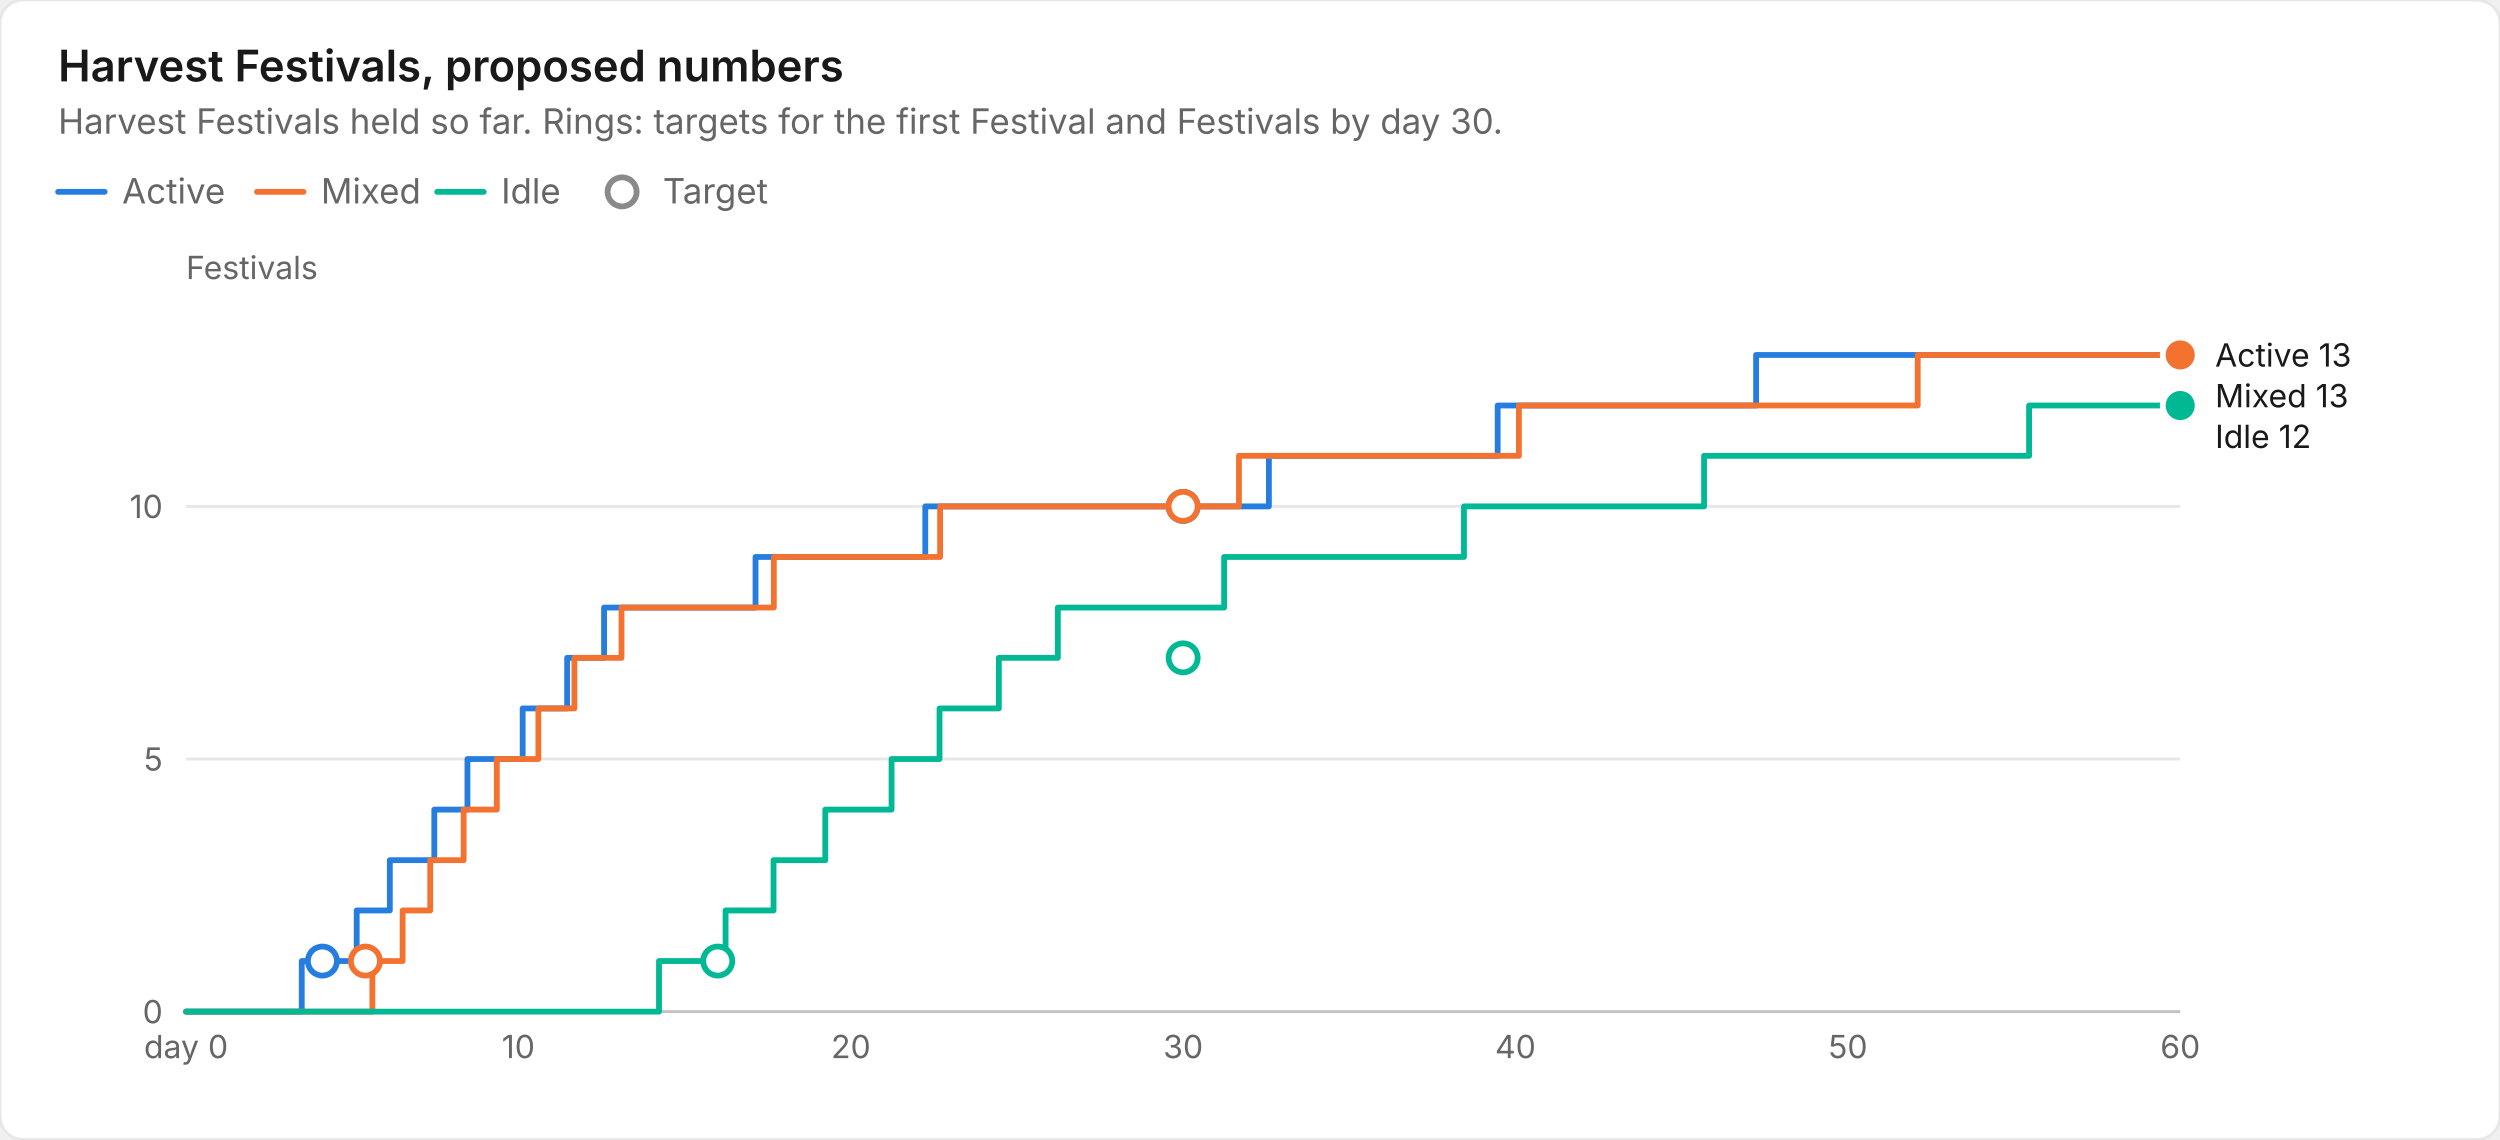
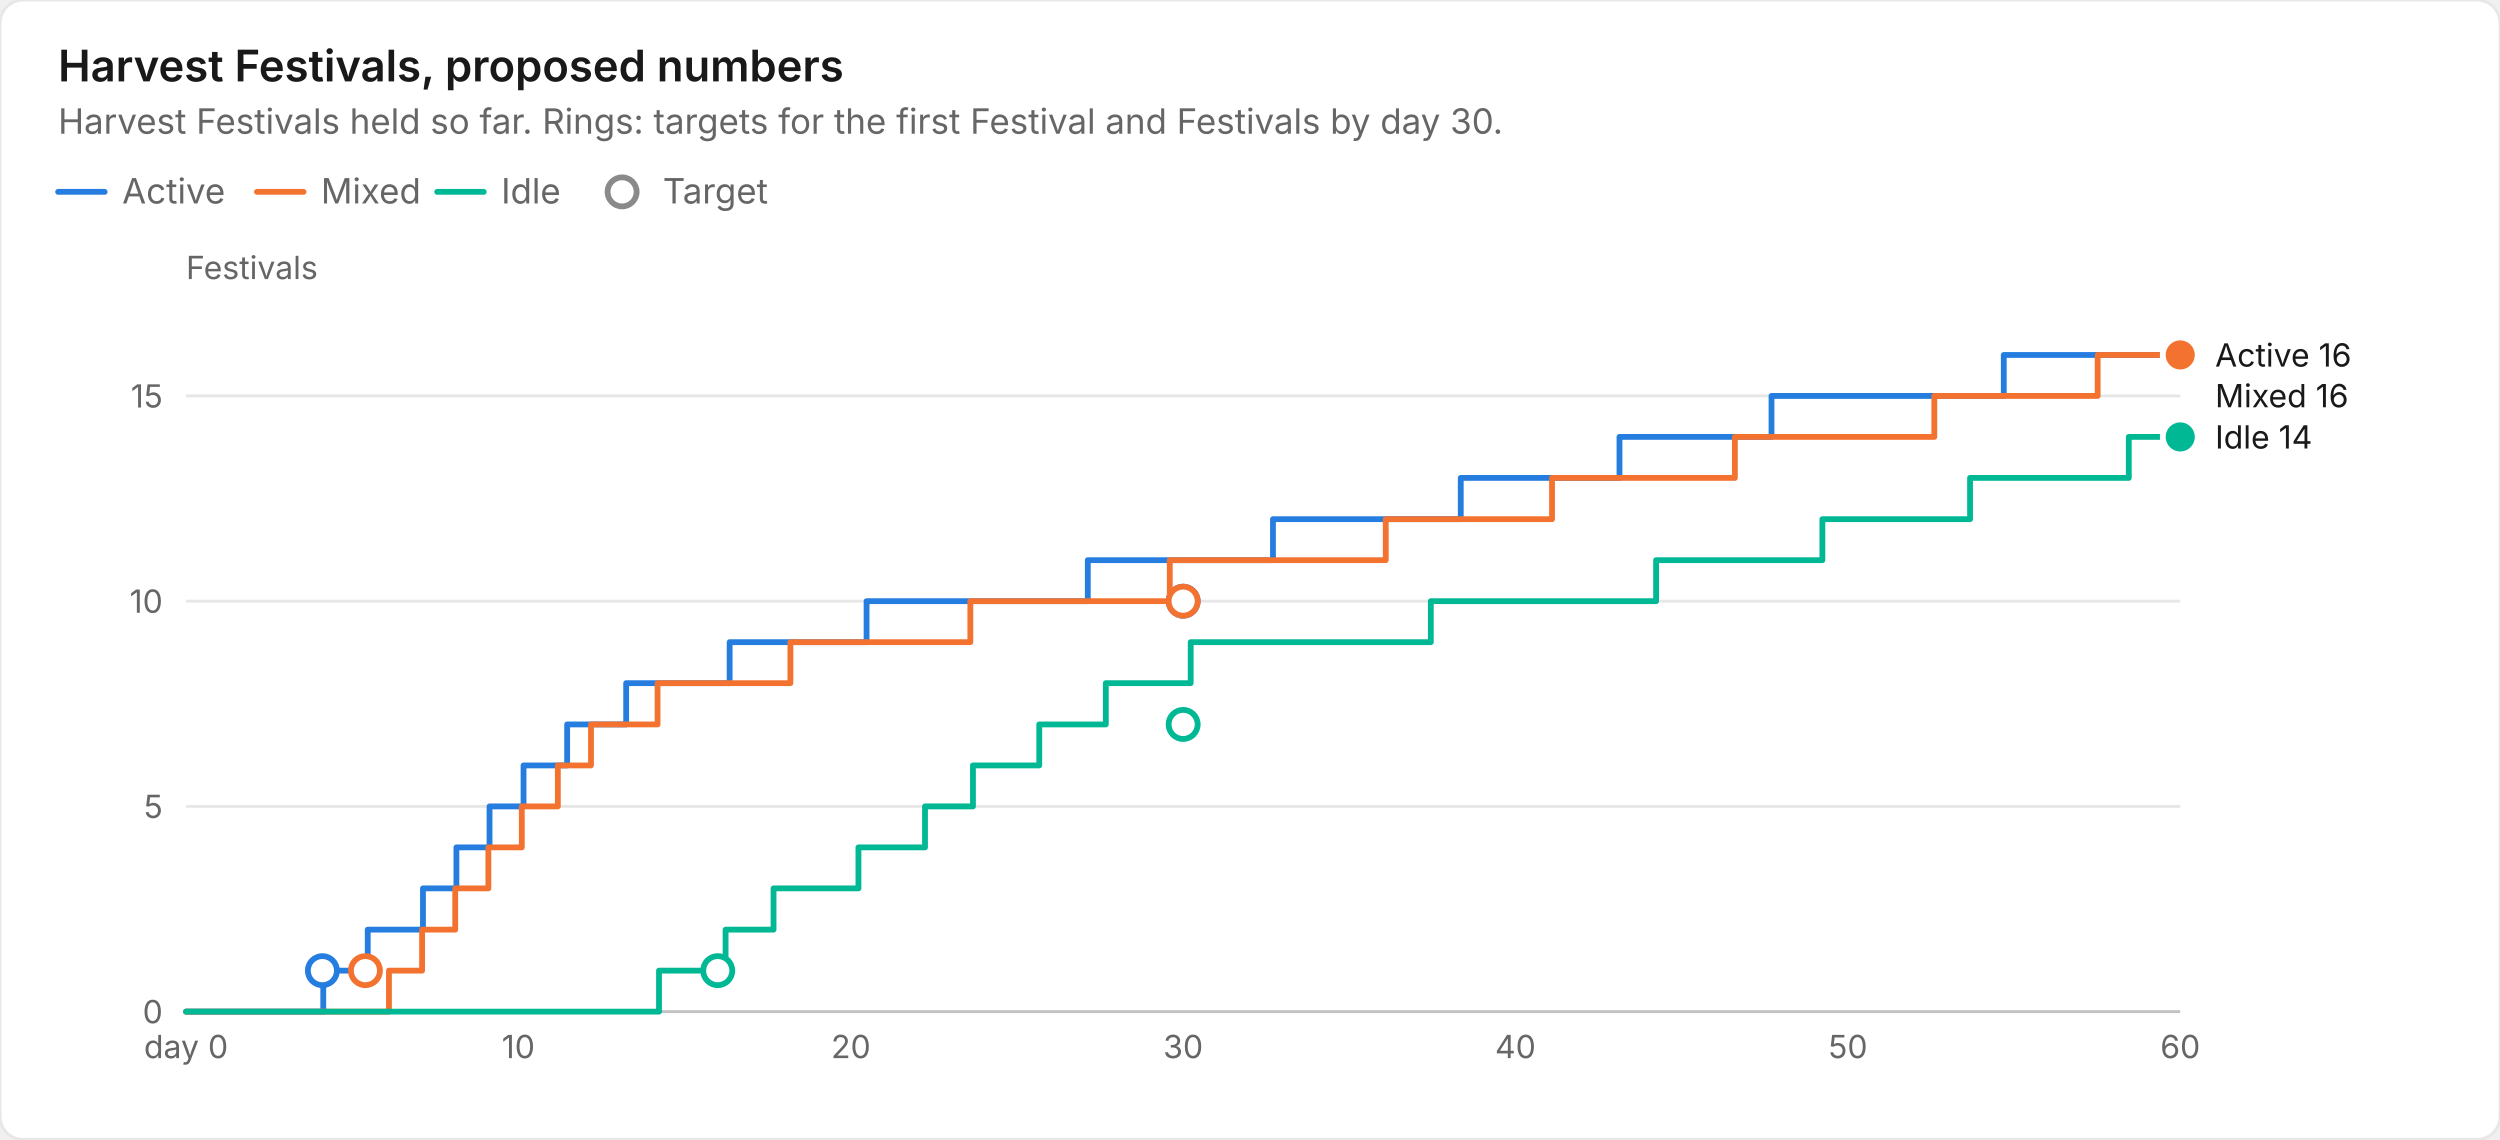
<svg xmlns="http://www.w3.org/2000/svg" viewBox="0 0 860 392" width="860" height="392" font-family="system-ui, -apple-system, &quot;Segoe UI&quot;, sans-serif" role="img">
  <rect width="860" height="392" rx="8" fill="#ffffff" stroke="#e7e7e7" />
  <text x="20" y="28" font-size="15" fill="#191919" text-anchor="start" font-weight="600">Harvest Festivals, proposed numbers</text>
  <text x="20" y="46" font-size="12" fill="#666666" text-anchor="start">Harvest Festivals held so far. Rings: targets for the first Festival and Festivals by day 30.</text>
  <line x1="20" y1="66" x2="36" y2="66" stroke="#257de0" stroke-width="2" stroke-linecap="round" />
  <text x="42" y="70" font-size="12" fill="#666666" text-anchor="start">Active</text>
  <line x1="88.4" y1="66" x2="104.4" y2="66" stroke="#f47230" stroke-width="2" stroke-linecap="round" />
  <text x="110.4" y="70" font-size="12" fill="#666666" text-anchor="start">Mixed</text>
  <line x1="150.4" y1="66" x2="166.4" y2="66" stroke="#00b894" stroke-width="2" stroke-linecap="round" />
  <text x="172.4" y="70" font-size="12" fill="#666666" text-anchor="start">Idle</text>
  <circle cx="214" cy="66" r="5" fill="#ffffff" stroke="#8a8a8a" stroke-width="2" />
  <text x="228" y="70" font-size="12" fill="#666666" text-anchor="start">Target</text>
  <line x1="64" y1="348" x2="750" y2="348" stroke="#c2c2c2" />
  <text x="56" y="352" font-size="11" fill="#666666" text-anchor="end">0</text>
-   <line x1="64" y1="261.1" x2="750" y2="261.1" stroke="#e7e7e7" />
-   <text x="56" y="265.1" font-size="11" fill="#666666" text-anchor="end">5</text>
-   <line x1="64" y1="174.2" x2="750" y2="174.2" stroke="#e7e7e7" />
-   <text x="56" y="178.2" font-size="11" fill="#666666" text-anchor="end">10</text>
+   <line x1="64" y1="277.4" x2="750" y2="277.4" stroke="#e7e7e7" />
+   <text x="56" y="281.4" font-size="11" fill="#666666" text-anchor="end">5</text>
+   <line x1="64" y1="206.8" x2="750" y2="206.8" stroke="#e7e7e7" />
+   <text x="56" y="210.8" font-size="11" fill="#666666" text-anchor="end">10</text>
+   <line x1="64" y1="136.2" x2="750" y2="136.2" stroke="#e7e7e7" />
+   <text x="56" y="140.2" font-size="11" fill="#666666" text-anchor="end">15</text>
  <text x="64" y="364" font-size="11" fill="#666666" text-anchor="middle">day 0</text>
  <text x="178.3" y="364" font-size="11" fill="#666666" text-anchor="middle">10</text>
  <text x="292.7" y="364" font-size="11" fill="#666666" text-anchor="middle">20</text>
  <text x="407" y="364" font-size="11" fill="#666666" text-anchor="middle">30</text>
  <text x="521.3" y="364" font-size="11" fill="#666666" text-anchor="middle">40</text>
  <text x="635.7" y="364" font-size="11" fill="#666666" text-anchor="middle">50</text>
  <text x="750" y="364" font-size="11" fill="#666666" text-anchor="middle">60</text>
  <text x="64" y="96" font-size="11" fill="#666666" text-anchor="start">Festivals</text>
-   <path d="M64,348H103.8V330.6H122.7V313.2H134.1V295.9H149.4V278.5H160.8V261.1H179.8V243.7H195.1V226.3H207.8V209H259.9V191.6H318.3V174.2H436.5V156.8H515.2V139.5H604.1V122.1H750" fill="none" stroke="#257de0" stroke-width="2" stroke-linejoin="round" stroke-linecap="round" />
-   <circle cx="110.9" cy="330.6" r="5" fill="#ffffff" stroke="#257de0" stroke-width="2" />
-   <circle cx="407" cy="174.2" r="5" fill="#ffffff" stroke="#257de0" stroke-width="2" />
+   <path d="M64,348H111.2V333.9H126.5V319.8H145.5V305.6H157V291.5H168.4V277.4H180.1V263.3H195.1V249.2H215.4V235H251V220.9H298.1V206.8H374.2V192.7H437.9V178.6H502.5V164.4H557.1V150.3H609.4V136.2H689.3V122.1H750" fill="none" stroke="#257de0" stroke-width="2" stroke-linejoin="round" stroke-linecap="round" />
+   <circle cx="110.9" cy="333.9" r="5" fill="#ffffff" stroke="#257de0" stroke-width="2" />
+   <circle cx="407" cy="206.8" r="5" fill="#ffffff" stroke="#257de0" stroke-width="2" />
  <circle cx="750" cy="122.1" r="6" fill="#257de0" stroke="#ffffff" stroke-width="2" />
-   <path d="M64,348H128.1V330.6H138.5V313.2H148V295.9H159.5V278.5H170.9V261.1H185.2V243.7H197.6V226.3H213.8V209H266.2V191.6H323.4V174.2H426.2V156.8H522.5V139.5H659.7V122.1H750" fill="none" stroke="#f47230" stroke-width="2" stroke-linejoin="round" stroke-linecap="round" />
-   <circle cx="125.7" cy="330.6" r="5" fill="#ffffff" stroke="#f47230" stroke-width="2" />
-   <circle cx="407" cy="174.2" r="5" fill="#ffffff" stroke="#f47230" stroke-width="2" />
+   <path d="M64,348H133.8V333.9H145.2V319.8H156.6V305.6H168V291.5H179.5V277.4H191.9V263.3H203.3V249.2H226.2V235H271.9V220.9H333.8V206.8H402.4V192.7H476.7V178.6H533.9V164.4H596.8V150.3H665.4V136.2H721.6V122.1H750" fill="none" stroke="#f47230" stroke-width="2" stroke-linejoin="round" stroke-linecap="round" />
+   <circle cx="125.7" cy="333.9" r="5" fill="#ffffff" stroke="#f47230" stroke-width="2" />
+   <circle cx="407" cy="206.8" r="5" fill="#ffffff" stroke="#f47230" stroke-width="2" />
  <circle cx="750" cy="122.1" r="6" fill="#f47230" stroke="#ffffff" stroke-width="2" />
-   <path d="M64,348H226.7V330.6H249.6V313.2H266.1V295.9H283.9V278.5H306.7V261.1H323.2V243.7H343.6V226.3H363.9V209H421.1V191.6H503.6V174.2H586.2V156.8H698V139.5H750" fill="none" stroke="#00b894" stroke-width="2" stroke-linejoin="round" stroke-linecap="round" />
-   <circle cx="246.9" cy="330.6" r="5" fill="#ffffff" stroke="#00b894" stroke-width="2" />
-   <circle cx="407" cy="226.3" r="5" fill="#ffffff" stroke="#00b894" stroke-width="2" />
-   <circle cx="750" cy="139.5" r="6" fill="#00b894" stroke="#ffffff" stroke-width="2" />
-   <text x="762" y="126.1" font-size="11" fill="#191919" text-anchor="start">Active 13</text>
-   <text x="762" y="140.1" font-size="11" fill="#191919" text-anchor="start">Mixed 13</text>
-   <text x="762" y="154.1" font-size="11" fill="#191919" text-anchor="start">Idle 12</text>
+   <path d="M64,348H226.7V333.9H249.6V319.8H266.1V305.6H295.3V291.5H318.2V277.4H334.7V263.3H357.5V249.2H380.4V235H409.6V220.9H492.2V206.8H569.7V192.7H626.9V178.6H677.7V164.4H732.3V150.3H750" fill="none" stroke="#00b894" stroke-width="2" stroke-linejoin="round" stroke-linecap="round" />
+   <circle cx="246.9" cy="333.9" r="5" fill="#ffffff" stroke="#00b894" stroke-width="2" />
+   <circle cx="407" cy="249.2" r="5" fill="#ffffff" stroke="#00b894" stroke-width="2" />
+   <circle cx="750" cy="150.3" r="6" fill="#00b894" stroke="#ffffff" stroke-width="2" />
+   <text x="762" y="126.1" font-size="11" fill="#191919" text-anchor="start">Active 16</text>
+   <text x="762" y="140.1" font-size="11" fill="#191919" text-anchor="start">Mixed 16</text>
+   <text x="762" y="154.3" font-size="11" fill="#191919" text-anchor="start">Idle 14</text>
</svg>
